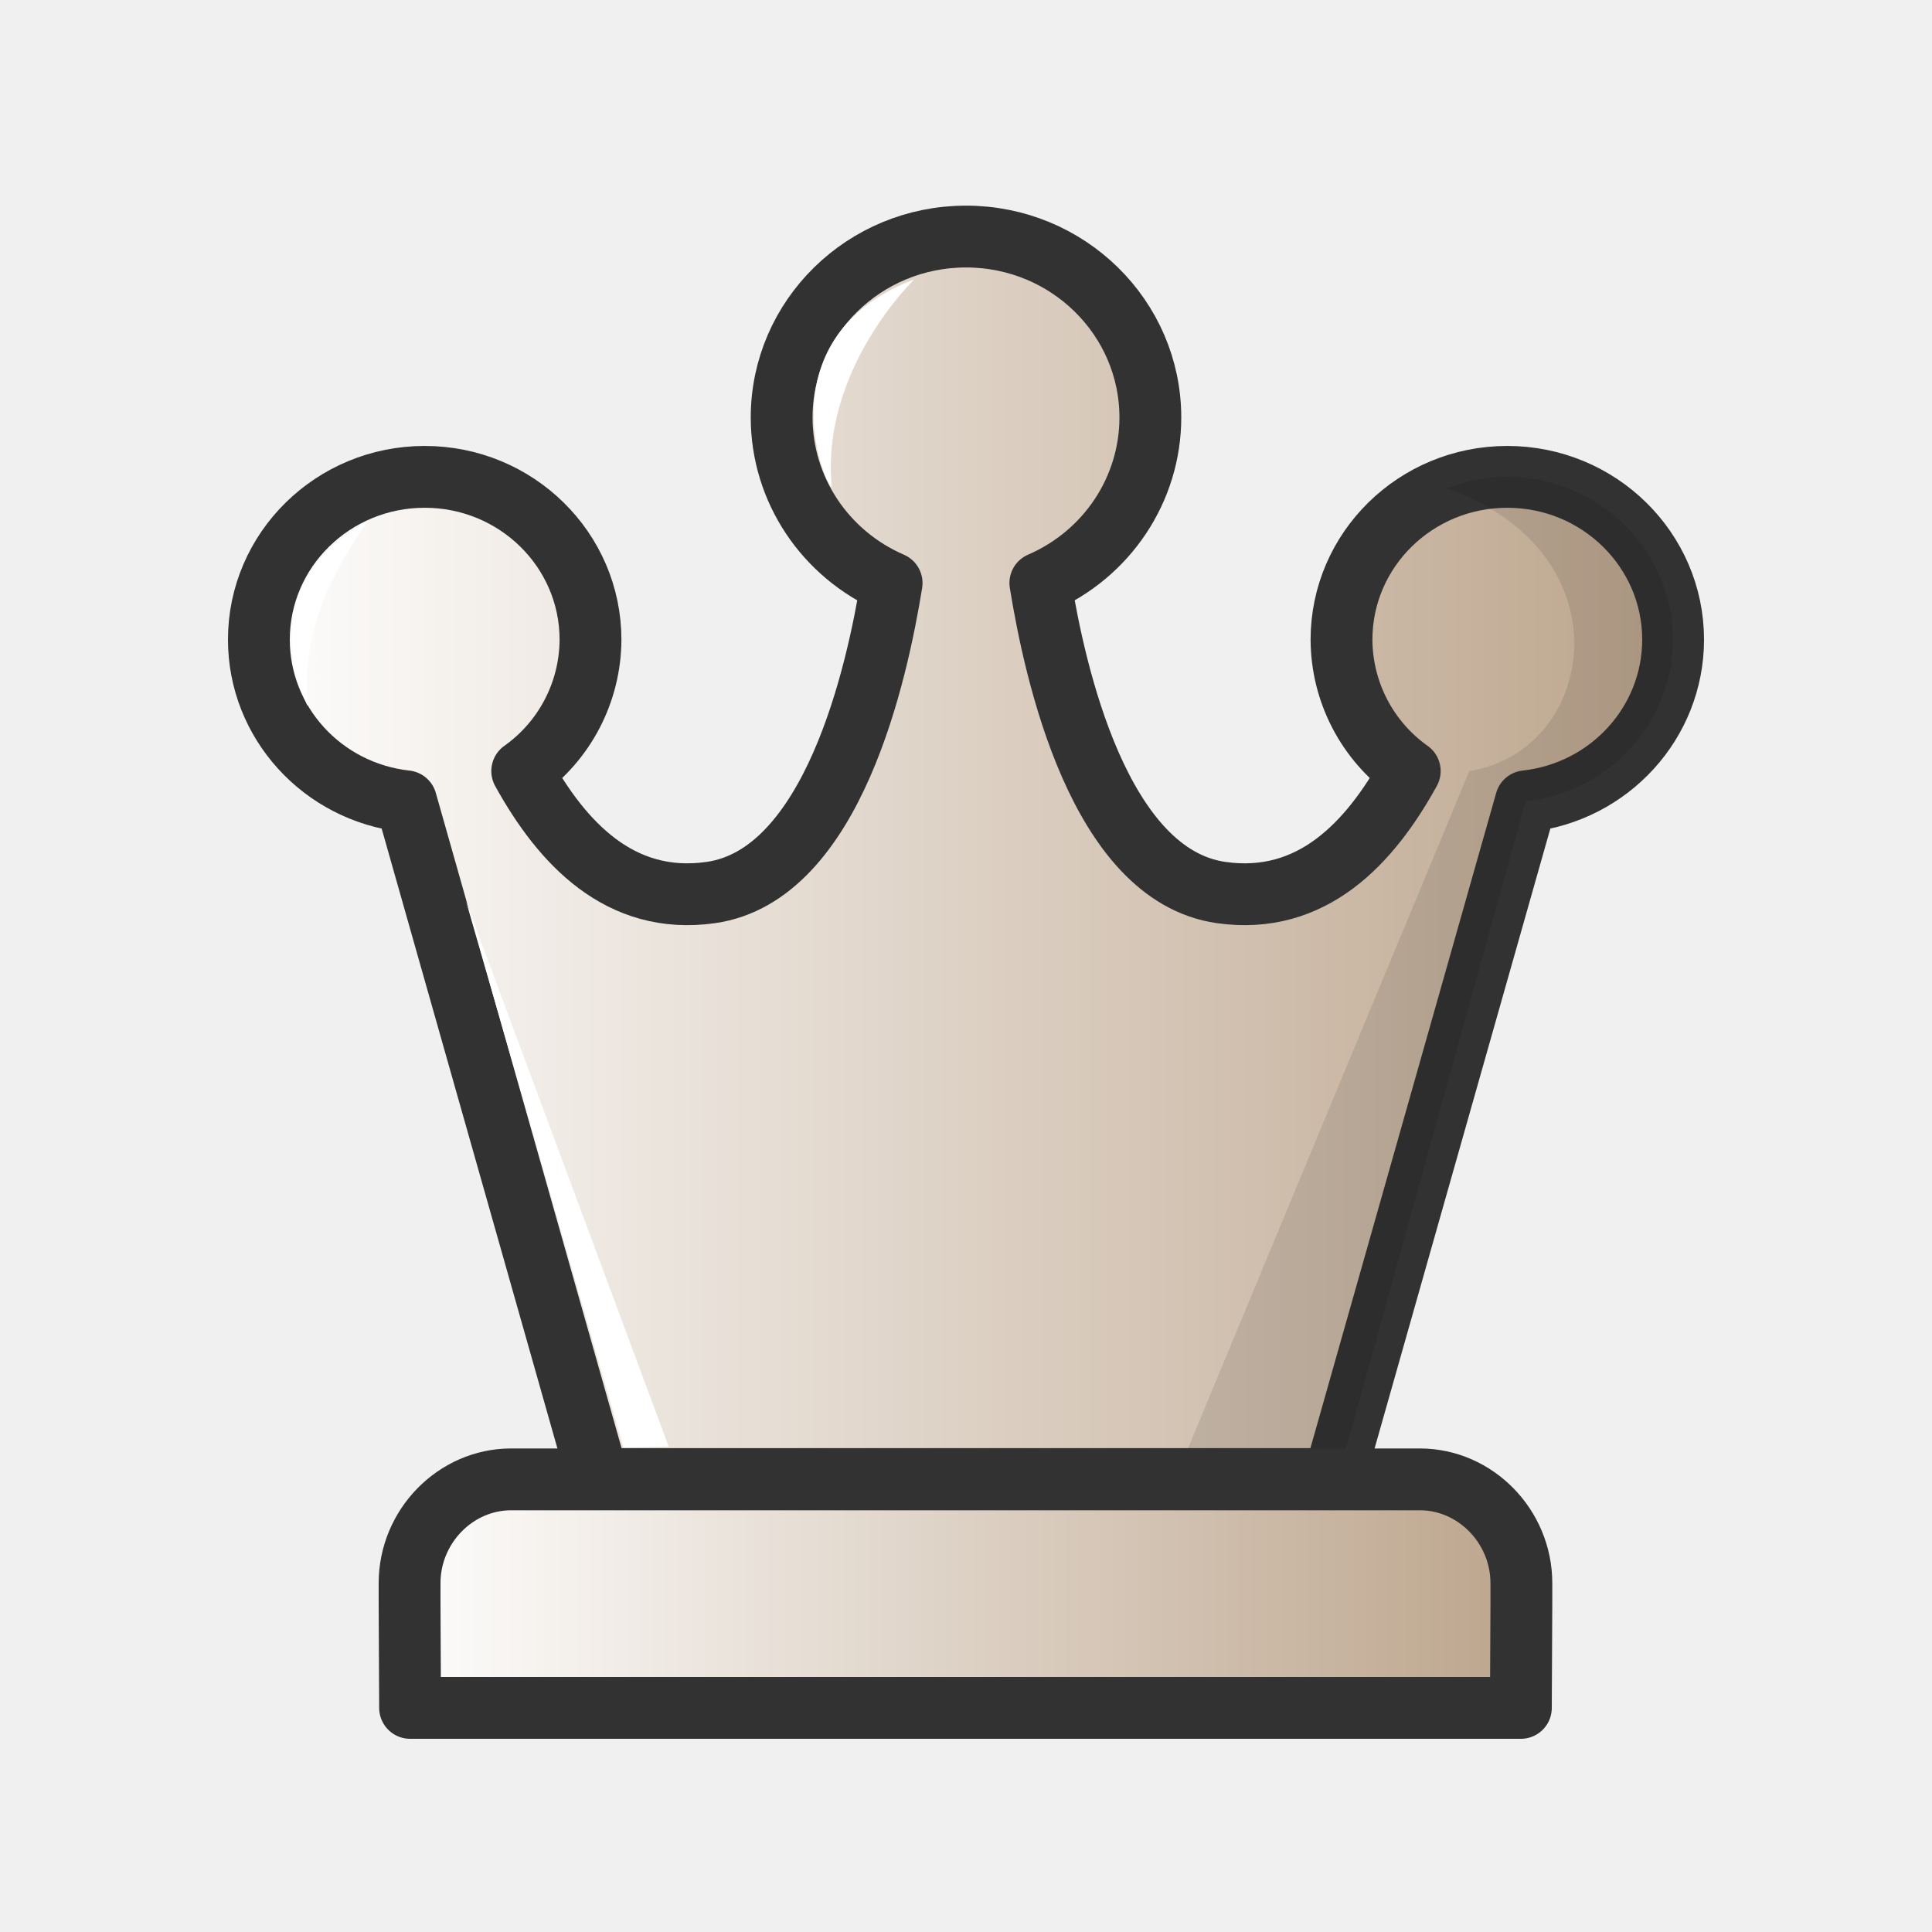
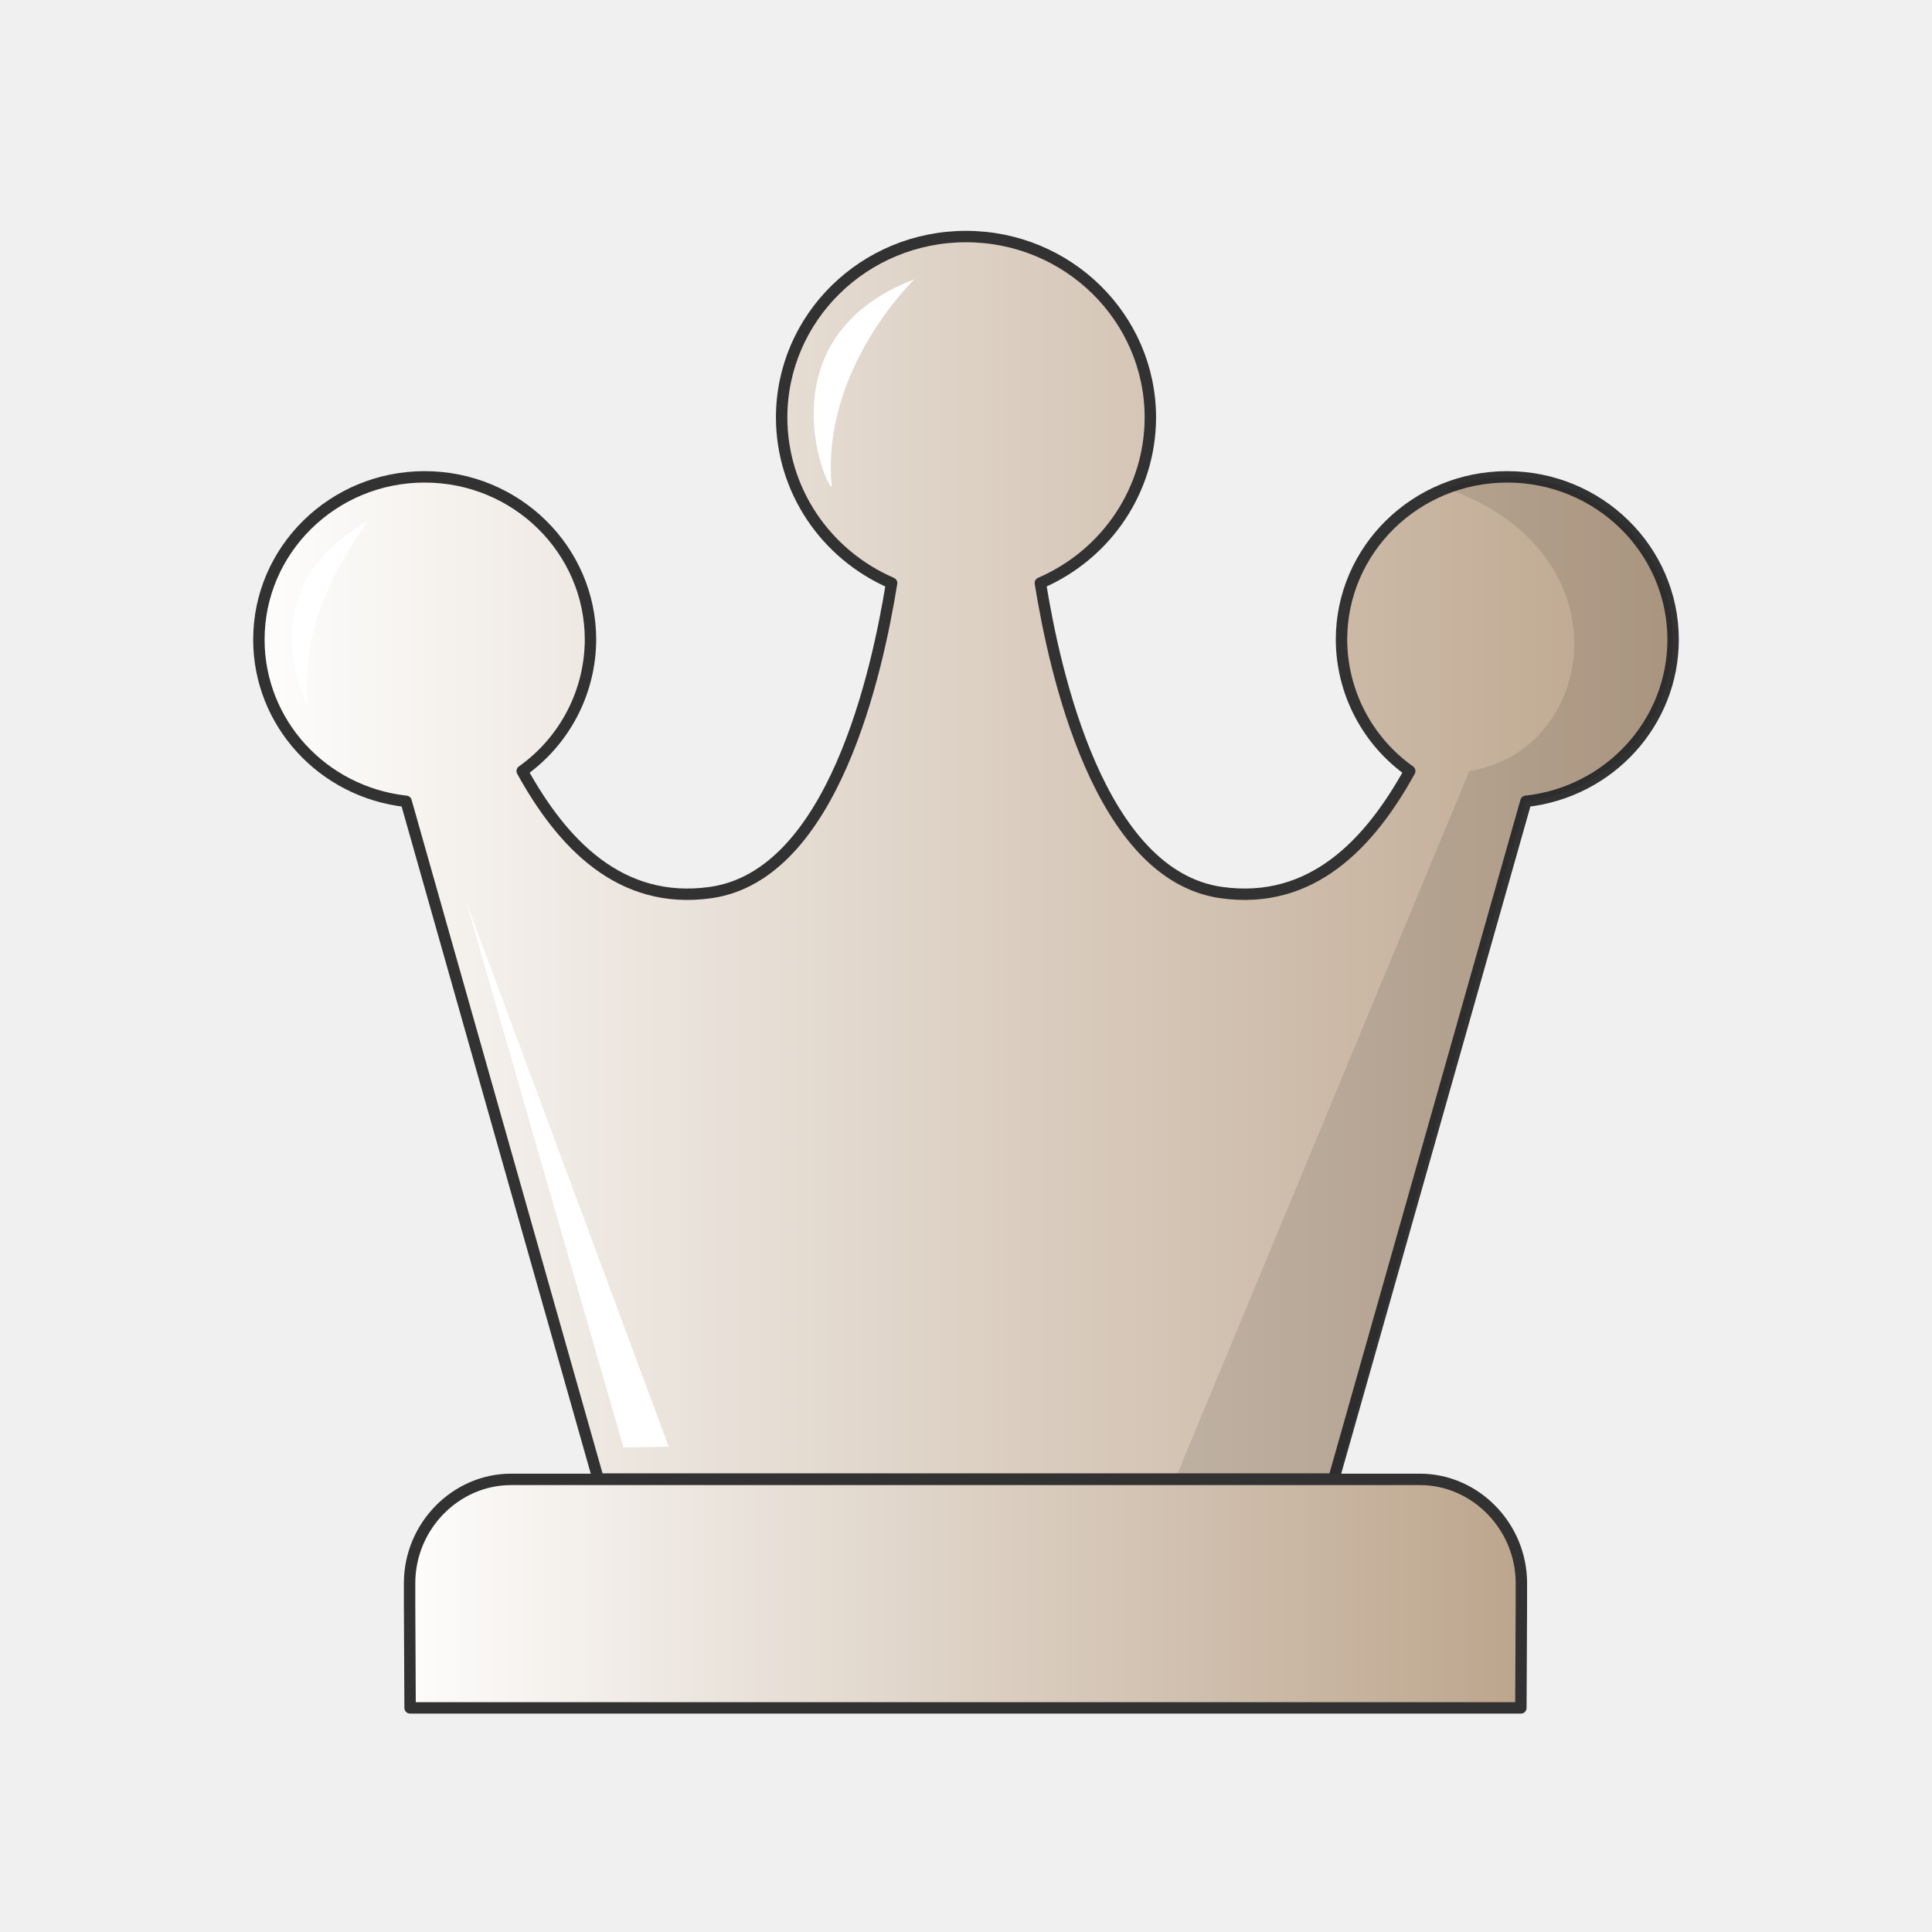
- <svg xmlns="http://www.w3.org/2000/svg" xmlns:xlink="http://www.w3.org/1999/xlink" width="50mm" height="50mm" fill-rule="evenodd" clip-rule="evenodd" image-rendering="optimizeQuality" shape-rendering="geometricPrecision" text-rendering="geometricPrecision" viewBox="0 0 50 50">
+ <svg xmlns="http://www.w3.org/2000/svg" width="1024" height="1024" viewBox="0 0 1024 1024" fill="none">
+   <path fill-rule="evenodd" clip-rule="evenodd" d="M511.999 125.379C458.034 125.379 414.289 168.346 414.289 221.328C414.33 259.318 437.185 293.704 472.575 309.044C465.018 355.861 441.65 463.831 376.728 473.068C328.498 479.908 297.778 446.71 276.786 408.679C287.921 400.786 297.012 390.352 303.306 378.242C309.6 366.132 312.914 352.695 312.974 339.047C312.974 291.39 273.632 252.744 225.095 252.744C176.557 252.744 137.194 291.39 137.215 339.047C137.215 382.915 170.802 419.799 215.223 424.715L317.07 783.934H706.928L808.775 424.715C853.196 419.799 886.742 382.915 886.783 339.047C886.783 291.39 847.42 252.744 798.883 252.744C750.345 252.744 711.023 291.39 711.023 339.047C711.081 352.693 714.392 366.129 720.682 378.239C726.973 390.349 736.06 400.784 747.191 408.679C726.199 446.71 695.479 479.908 647.249 473.068C582.327 463.852 558.98 355.861 551.402 309.023C586.812 293.704 609.668 259.318 609.709 221.328C609.709 168.346 565.943 125.379 511.999 125.379Z" fill="url(#paint0_linear_1_10072)" stroke="#323232" style="stroke:#323232;stroke:color(display-p3 0.196 0.196 0.196);stroke-opacity:1;" stroke-width="6.047" stroke-linejoin="round" />
+   <path opacity="0.1" fill-rule="evenodd" clip-rule="evenodd" d="M798.761 252.766C787.781 252.791 776.901 254.846 766.669 258.828C863.765 293.193 846.07 398.194 778.773 408.659L622.879 783.976H708.895L808.633 424.736C853.074 419.801 886.62 382.916 886.661 339.048C886.661 291.391 847.299 252.745 798.761 252.766Z" fill="black" style="fill:black;fill-opacity:1;" />
+   <path fill-rule="evenodd" clip-rule="evenodd" d="M270.891 784.098C241.461 784.098 217.09 809.001 217.09 839.086V850.248L217.356 905.216H806.095L806.361 850.248V839.086C806.361 809.022 781.99 784.098 752.56 784.098H511.715H270.891Z" fill="url(#paint1_linear_1_10072)" stroke="#323232" style="stroke:#323232;stroke:color(display-p3 0.196 0.196 0.196);stroke-opacity:1;" stroke-width="6.047" stroke-linecap="round" stroke-linejoin="round" />
+   <path fill-rule="evenodd" clip-rule="evenodd" d="M194.867 276.255C178.606 300.216 159.519 330.875 163.041 374.129C163.041 374.129 130.191 312.484 194.867 276.255ZM484.536 148.07C467.067 165.97 435.999 208.159 440.852 258.13C436.613 256.41 405.422 178.401 484.536 148.07ZM247.03 477.757L354.427 766.751L330.465 767.222L247.03 477.757Z" fill="white" style="fill:white;fill-opacity:1;" />
  <defs>
-     <linearGradient xlink:href="#a" id="b" x1="-540.02" x2="-501.82" y1="-470.59" y2="-470.59" gradientTransform="translate(545.92 492.79)" gradientUnits="userSpaceOnUse" />
-     <linearGradient id="a">
-       <stop offset="0" stop-color="#fff" />
-       <stop offset="1" stop-color="#bba38a" />
+     <linearGradient id="paint0_linear_1_10072" x1="120.831" y1="454.656" x2="903.167" y2="454.656" gradientUnits="userSpaceOnUse">
+       <stop stop-color="white" style="stop-color:white;stop-opacity:1;" />
+       <stop offset="1" stop-color="#BBA38A" style="stop-color:#BBA38A;stop-color:color(display-p3 0.733 0.639 0.541);stop-opacity:1;" />
    </linearGradient>
-     <linearGradient xlink:href="#a" id="c" x1="-536.12" x2="-505.75" y1="-451.55" y2="-451.55" gradientTransform="translate(545.92 492.79)" gradientUnits="userSpaceOnUse" />
+     <linearGradient id="paint1_linear_1_10072" x1="200.706" y1="844.596" x2="822.683" y2="844.596" gradientUnits="userSpaceOnUse">
+       <stop stop-color="white" style="stop-color:white;stop-opacity:1;" />
+       <stop offset="1" stop-color="#BBA38A" style="stop-color:#BBA38A;stop-color:color(display-p3 0.733 0.639 0.541);stop-opacity:1;" />
+     </linearGradient>
  </defs>
-   <path fill="url(#b)" stroke="#323232" stroke-linejoin="round" stroke-width="1.6" d="M25 6.122c-2.635 0-4.771 2.098-4.771 4.685.002 1.855 1.118 3.534 2.846 4.283-.369 2.286-1.51 7.558-4.68 8.009-2.355.334-3.855-1.287-4.88-3.144a4.19 4.19 0 0 0 1.767-3.4c0-2.327-1.921-4.214-4.291-4.214S6.699 14.228 6.7 16.555c0 2.142 1.64 3.943 3.809 4.183l4.973 17.54h19.036l4.973-17.54c2.169-.24 3.807-2.041 3.809-4.183 0-2.327-1.922-4.214-4.292-4.214s-4.29 1.887-4.29 4.214a4.19 4.19 0 0 0 1.766 3.4c-1.025 1.857-2.525 3.478-4.88 3.144-3.17-.45-4.31-5.723-4.68-8.01 1.729-.748 2.845-2.427 2.847-4.282 0-2.587-2.136-4.685-4.77-4.685z" />
-   <path d="M39.002 12.342a4.348 4.348 0 0 0-1.567.296c4.741 1.678 3.877 6.805.591 7.316L30.414 38.28h4.2l4.87-17.541c2.17-.241 3.808-2.042 3.81-4.184 0-2.327-1.922-4.214-4.292-4.213z" opacity=".1" />
-   <path fill="url(#c)" stroke="#323232" stroke-linecap="round" stroke-linejoin="round" stroke-width="1.6" d="M13.227 38.286c-1.437 0-2.627 1.216-2.627 2.685v.545l.013 2.684H39.36l.013-2.684v-.545c0-1.468-1.19-2.685-2.627-2.685h-11.76z" />
-   <g fill="#fff">
-     <path d="M9.515 13.489c-.794 1.17-1.726 2.667-1.554 4.779 0 0-1.604-3.01 1.554-4.779zM23.659 7.23c-.853.874-2.37 2.934-2.133 5.374-.207-.084-1.73-3.893 2.133-5.374zM12.062 23.328l5.244 14.111-1.17.023z" />
-   </g>
</svg>
